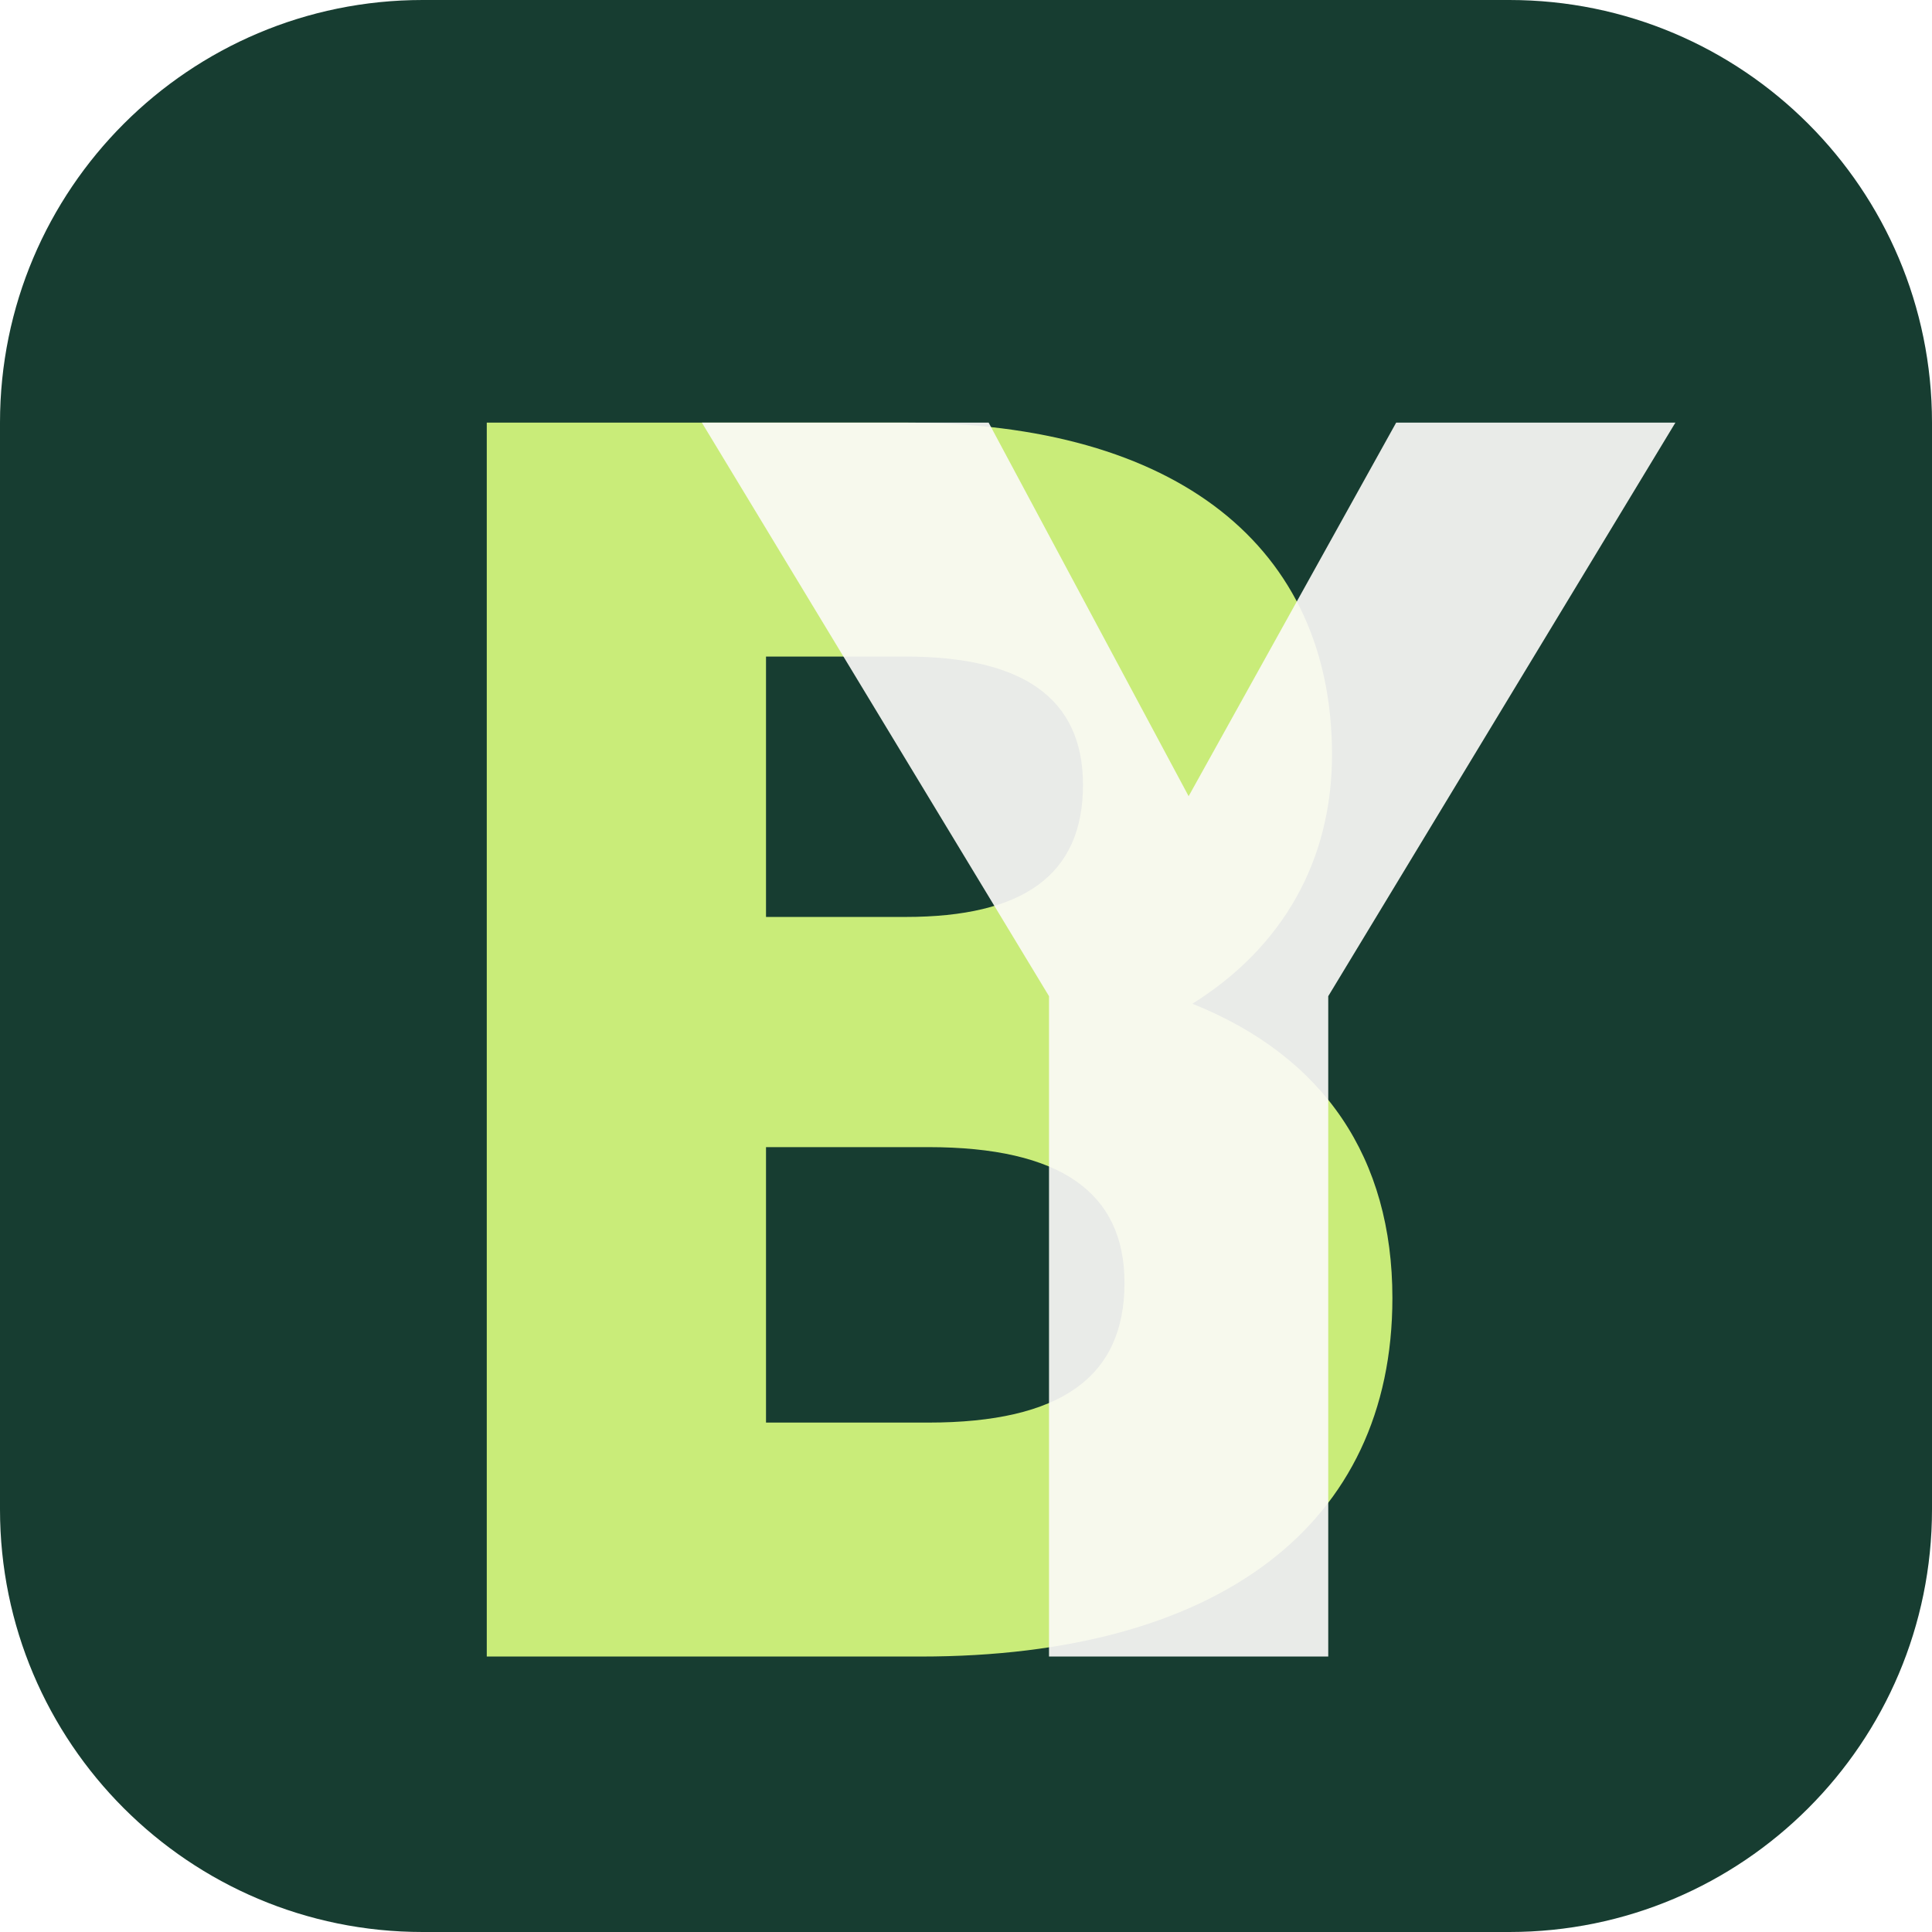
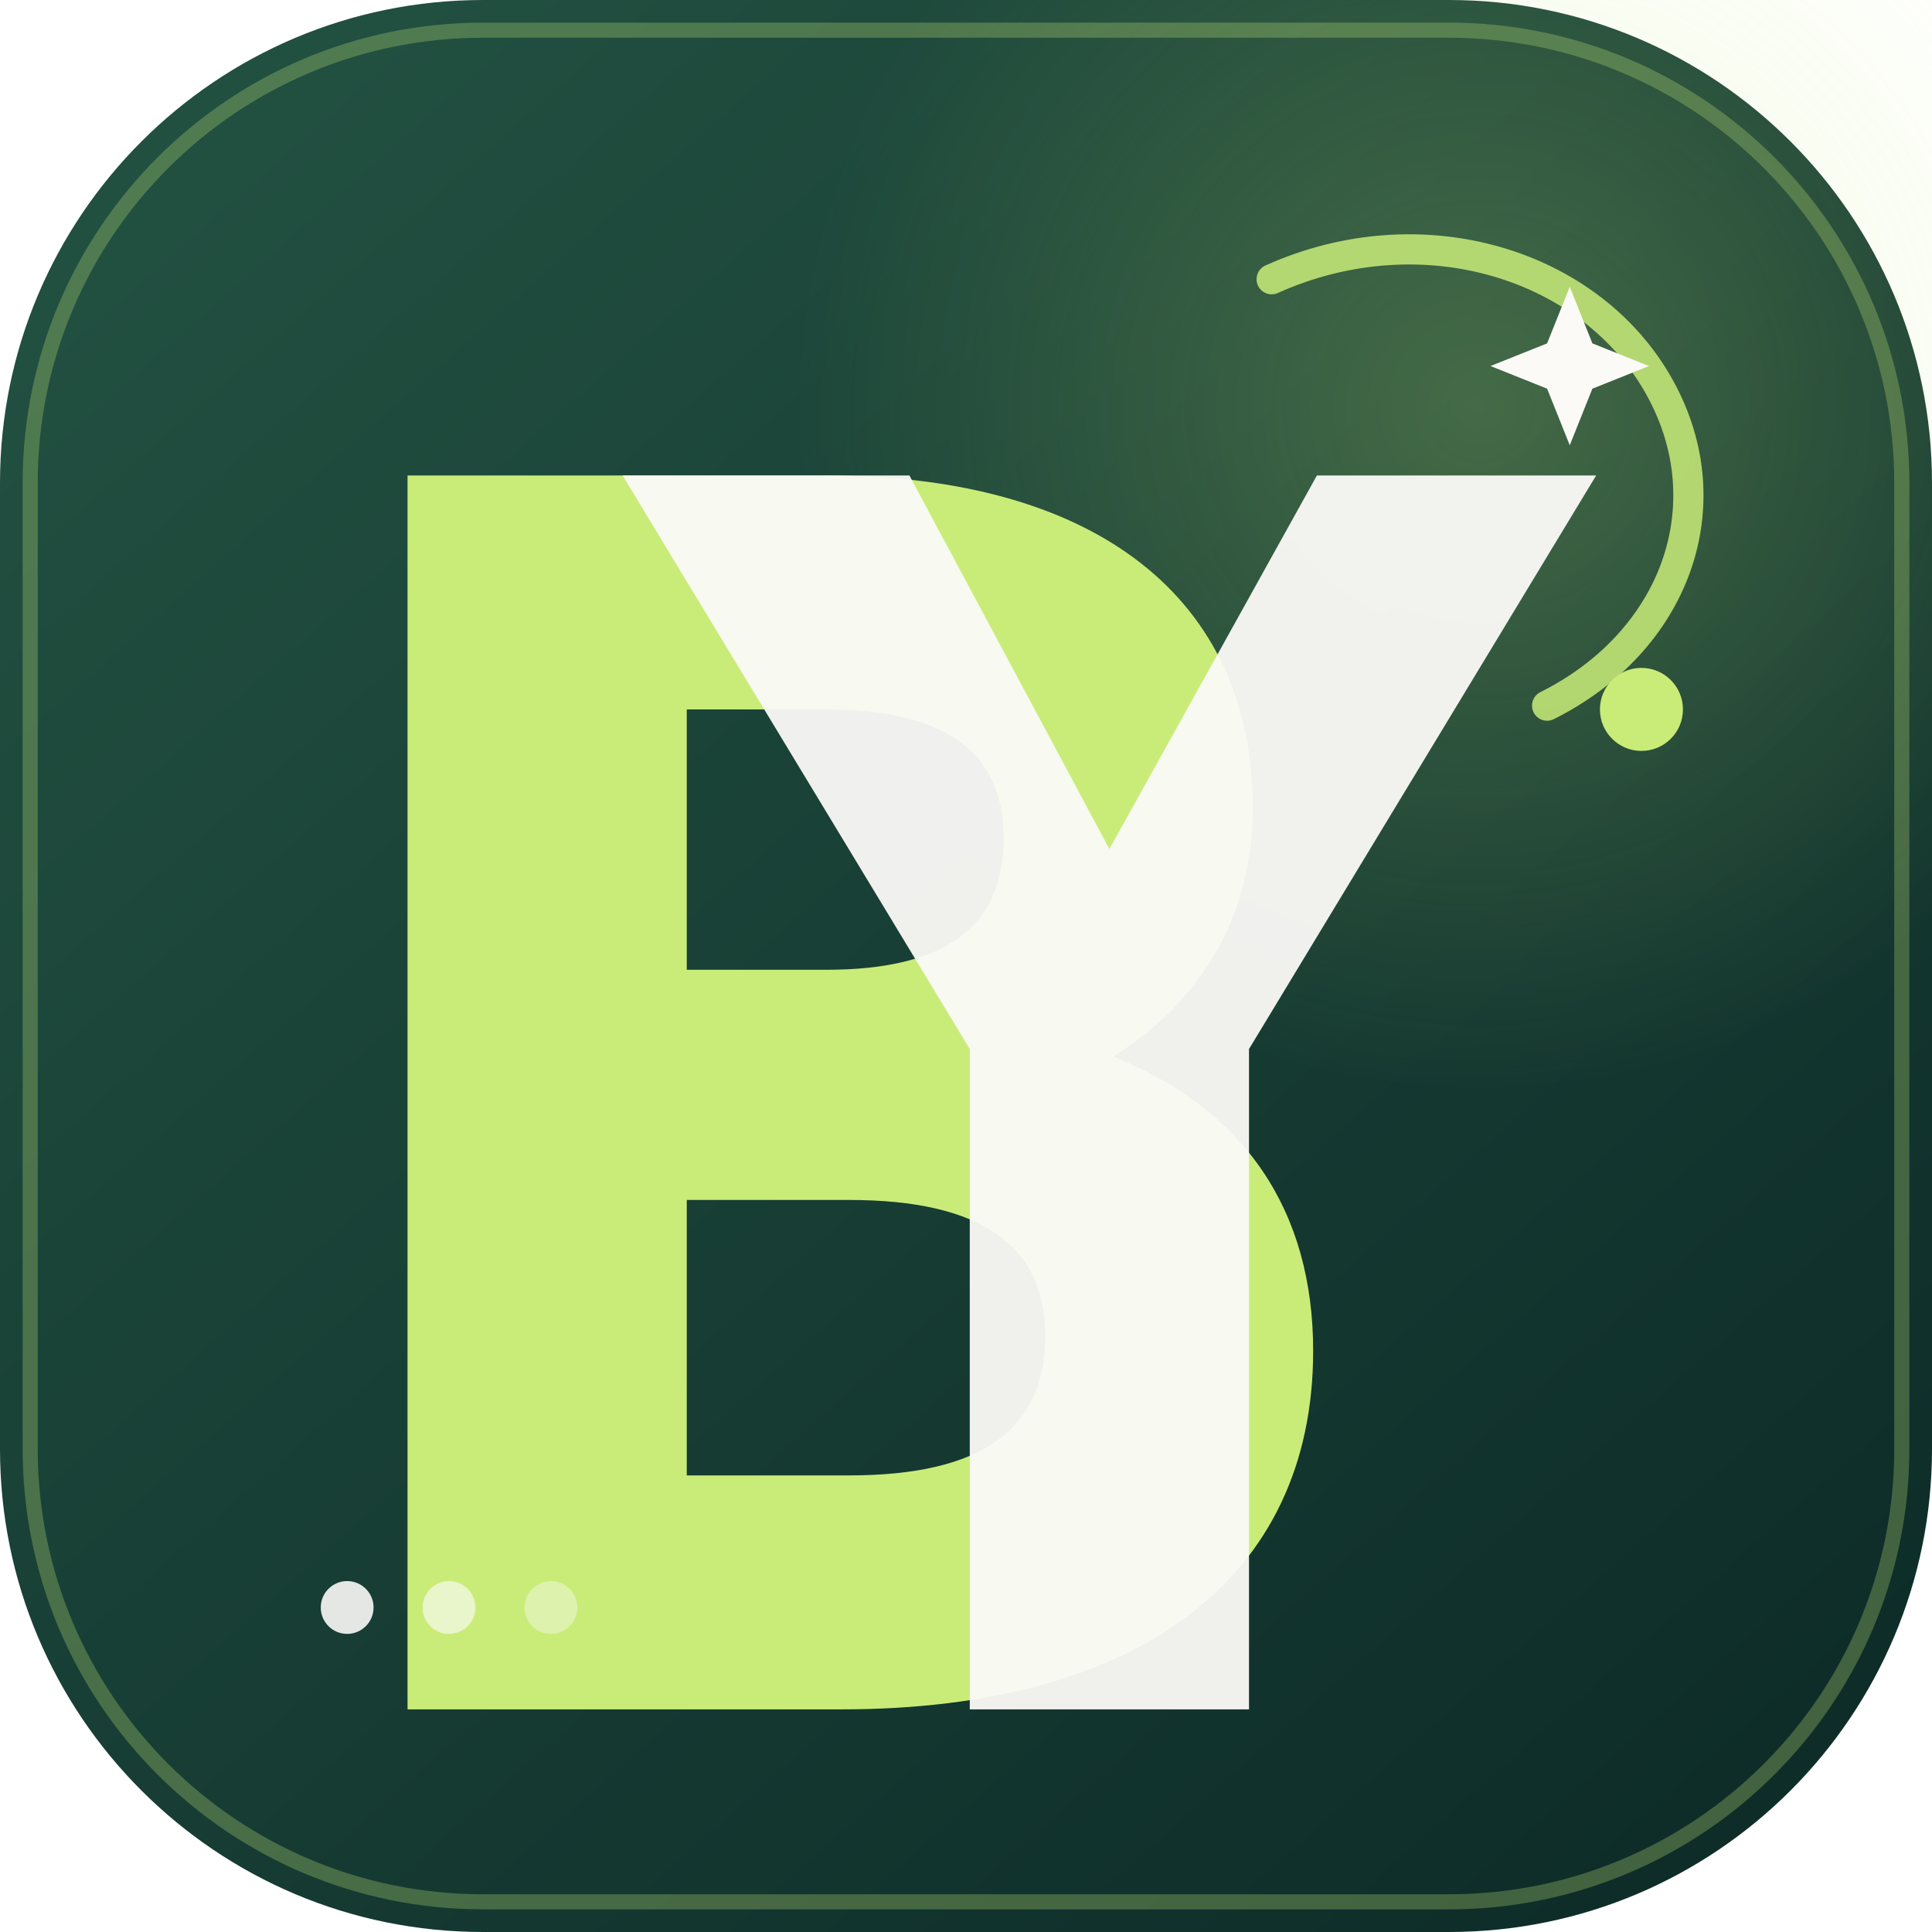
<svg xmlns="http://www.w3.org/2000/svg" viewBox="0 0 512 512">
-   <rect width="512" height="512" rx="112" fill="#173d31" />
-   <path fill="#c9ec79" d="M129 112h111c72 0 113 33 113 88 0 28-13 51-37 66 35 14 53 41 53 78 0 60-46 95-125 95H129V112Zm74 62v69h37c31 0 47-11 47-35 0-23-16-34-47-34h-37Zm0 130v73h43c35 0 52-12 52-37 0-24-17-36-52-36h-43Z" />
-   <path fill="#fbfaf7" d="M370 112h74l-92 152v175h-74V264l-92-152h76l53 99 55-99Z" opacity=".92" />
+   <defs>
+     <linearGradient id="by-bg" x1="64" y1="40" x2="452" y2="478" gradientUnits="userSpaceOnUse">
+       <stop stop-color="#214f40" />
+       <stop offset="1" stop-color="#0e2d29" />
+     </linearGradient>
+     <radialGradient id="by-glow" cx="0" cy="0" r="1" gradientTransform="translate(392 108) rotate(135) scale(182)" gradientUnits="userSpaceOnUse">
+       <stop stop-color="#c9ec79" stop-opacity=".25" />
+       <stop offset="1" stop-color="#c9ec79" stop-opacity="0" />
+     </radialGradient>
+   </defs>
+   <rect width="512" height="512" rx="128" fill="url(#by-bg)" />
+   <rect x="8" y="8" width="496" height="496" rx="120" fill="none" stroke="#c9ec79" stroke-opacity=".28" stroke-width="4" />
+   <circle cx="392" cy="108" r="180" fill="url(#by-glow)" />
+   <path d="M337 74c40-18 85-4 103 29 17 31 4 67-30 84" fill="none" stroke="#c9ec79" stroke-linecap="round" stroke-width="8" opacity=".85" />
+   <path d="m416 76 6 15 15 6-15 6-6 15-6-15-15-6 15-6 6-15Z" fill="#fbfaf7" />
+   <circle cx="435" cy="188" r="11" fill="#c9ec79" />
+   <path fill="#c9ec79" d="M108 126h111c72 0 113 33 113 88 0 28-13 51-37 66 35 14 53 41 53 78 0 60-46 95-125 95H108V126Zm74 62v69h37c31 0 47-11 47-35 0-23-16-34-47-34h-37Zm0 130v73h43c35 0 52-12 52-37 0-24-17-36-52-36h-43Z" />
+   <path fill="#fbfaf7" d="M349 126h74l-92 152v175h-74V278l-92-152h76l53 99 55-99Z" opacity=".95" />
+   <circle cx="92" cy="426" r="7" fill="#fbfaf7" opacity=".9" />
+   <circle cx="119" cy="426" r="7" fill="#fbfaf7" opacity=".65" />
+   <circle cx="146" cy="426" r="7" fill="#fbfaf7" opacity=".4" />
</svg>
